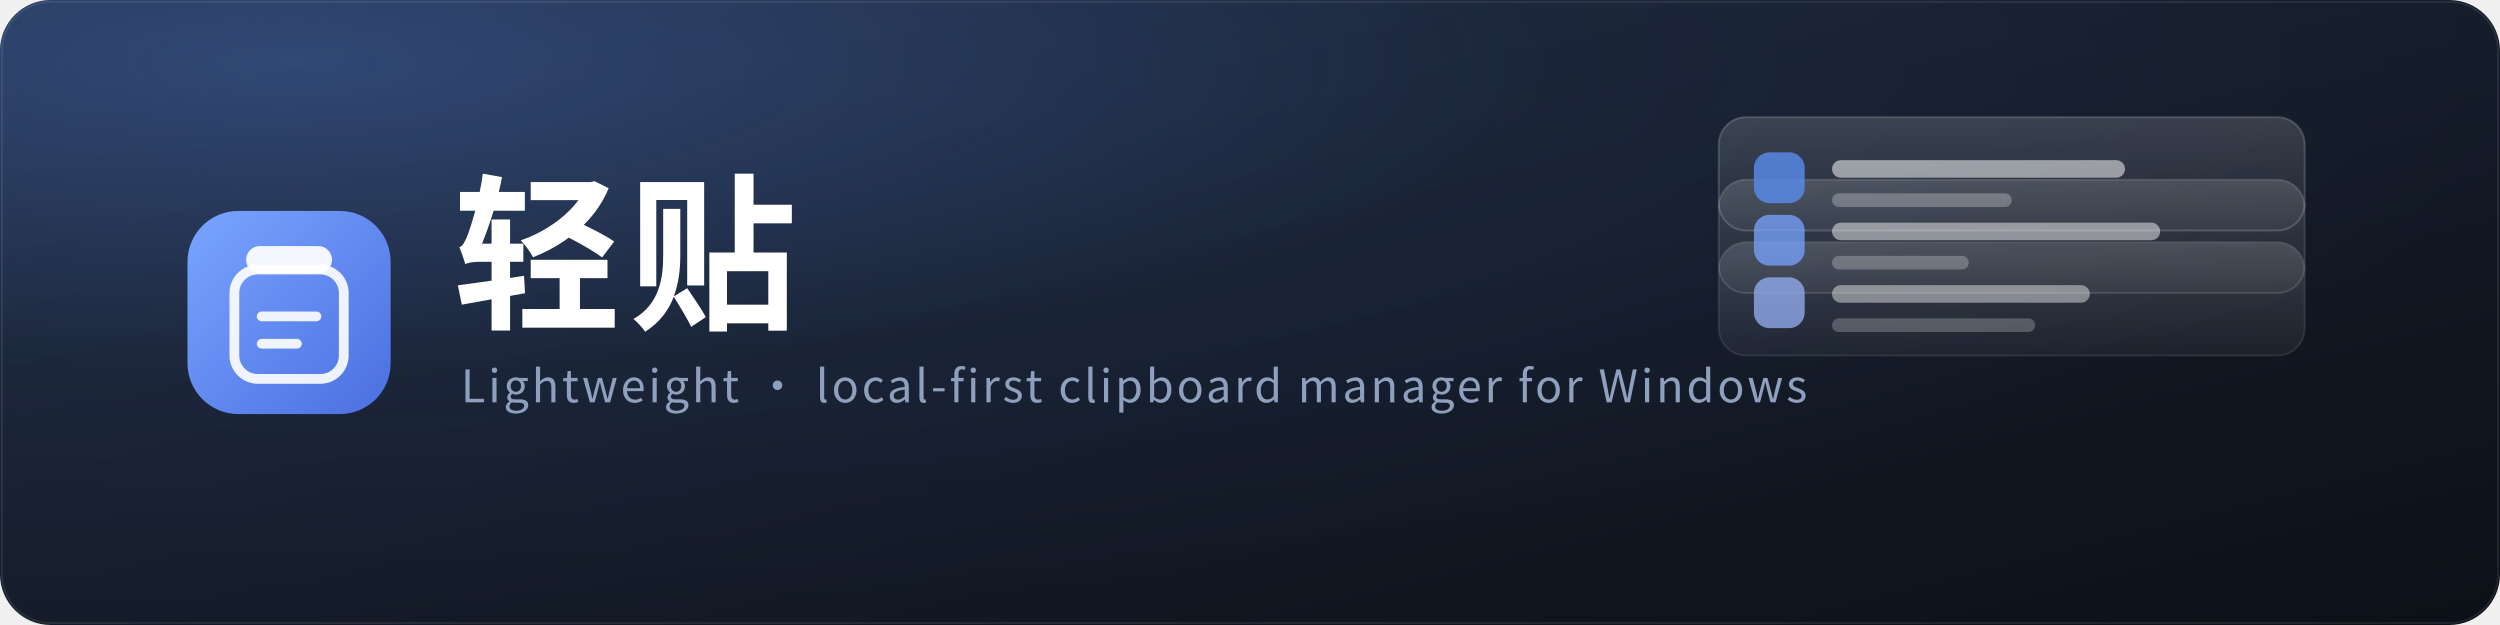
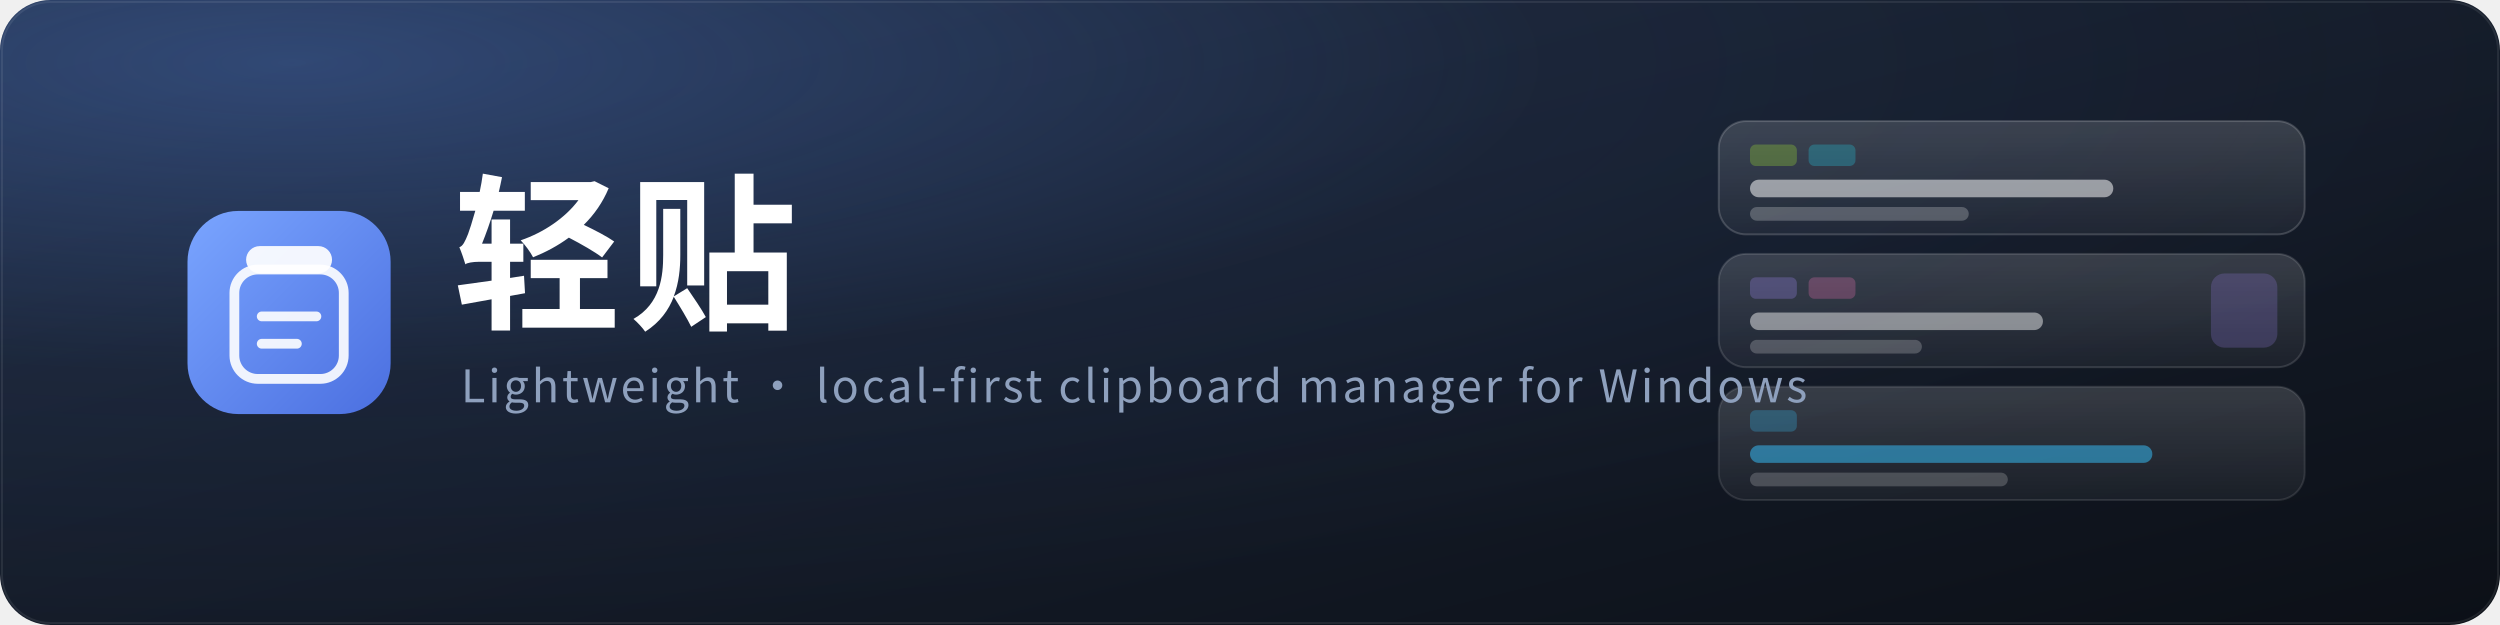
<svg xmlns="http://www.w3.org/2000/svg" width="1280" height="320" viewBox="0 0 1280 320" role="img" aria-label="轻贴 — 轻量、本地优先的 Windows 剪贴板管理器">
  <defs>
    <linearGradient id="bg" x1="0" y1="0" x2="1" y2="1">
      <stop offset="0" stop-color="#1d2739" />
      <stop offset="0.55" stop-color="#141b28" />
      <stop offset="1" stop-color="#0c1017" />
    </linearGradient>
    <radialGradient id="glow" cx="0.12" cy="0.1" r="0.9">
      <stop offset="0" stop-color="#5b8def" stop-opacity="0.34" />
      <stop offset="0.55" stop-color="#5b8def" stop-opacity="0.06" />
      <stop offset="1" stop-color="#5b8def" stop-opacity="0" />
    </radialGradient>
    <linearGradient id="mark" x1="0" y1="0" x2="1" y2="1">
      <stop offset="0" stop-color="#7aa5ff" />
      <stop offset="1" stop-color="#4b6fe0" />
    </linearGradient>
    <linearGradient id="card" x1="0" y1="0" x2="0" y2="1">
      <stop offset="0" stop-color="#ffffff" stop-opacity="0.16" />
      <stop offset="1" stop-color="#ffffff" stop-opacity="0.05" />
    </linearGradient>
    <filter id="soft" x="-30%" y="-30%" width="160%" height="160%">
      <feGaussianBlur stdDeviation="18" />
    </filter>
  </defs>
  <rect width="1280" height="320" rx="26" fill="url(#bg)" />
  <rect width="1280" height="320" rx="26" fill="url(#glow)" />
  <rect x="1" y="1" width="1278" height="318" rx="25" fill="none" stroke="#ffffff" stroke-opacity="0.08" />
  <g transform="translate(96,108)">
    <rect width="104" height="104" rx="26" fill="url(#mark)" />
    <rect x="30" y="18" width="44" height="14" rx="7" fill="#ffffff" fill-opacity="0.92" />
    <rect x="24" y="30" width="56" height="56" rx="12" fill="none" stroke="#ffffff" stroke-opacity="0.9" stroke-width="5" />
    <path d="M38 54h28M38 68h18" stroke="#ffffff" stroke-opacity="0.9" stroke-width="5" stroke-linecap="round" />
  </g>
-   <g transform="translate(880,58)" opacity="0.95">
-     <rect x="0" y="66" width="300" height="58" rx="14" fill="url(#card)" stroke="#ffffff" stroke-opacity="0.10" />
-     <rect x="0" y="34" width="300" height="58" rx="14" fill="url(#card)" stroke="#ffffff" stroke-opacity="0.13" />
+   <g transform="translate(880,60)" opacity="0.96">
    <rect x="0" y="2" width="300" height="58" rx="14" fill="url(#card)" stroke="#ffffff" stroke-opacity="0.18" />
-     <rect x="18" y="20" width="26" height="26" rx="8" fill="#5b8def" fill-opacity="0.85" />
-     <rect x="58" y="24" width="150" height="9" rx="4.5" fill="#ffffff" fill-opacity="0.55" />
-     <rect x="58" y="41" width="92" height="7" rx="3.5" fill="#ffffff" fill-opacity="0.28" />
-     <rect x="18" y="52" width="26" height="26" rx="8" fill="#7aa5ff" fill-opacity="0.8" />
-     <rect x="58" y="56" width="168" height="9" rx="4.5" fill="#ffffff" fill-opacity="0.5" />
-     <rect x="58" y="73" width="70" height="7" rx="3.5" fill="#ffffff" fill-opacity="0.26" />
-     <rect x="18" y="84" width="26" height="26" rx="8" fill="#9db8ff" fill-opacity="0.75" />
-     <rect x="58" y="88" width="132" height="9" rx="4.5" fill="#ffffff" fill-opacity="0.45" />
-     <rect x="58" y="105" width="104" height="7" rx="3.5" fill="#ffffff" fill-opacity="0.24" />
+     <rect x="16" y="14" width="24" height="11" rx="3" fill="#a3e635" fill-opacity="0.30" />
+     <rect x="46" y="14" width="24" height="11" rx="3" fill="#22d3ee" fill-opacity="0.28" />
+     <rect x="16" y="32" width="186" height="9" rx="4.5" fill="#ffffff" fill-opacity="0.55" />
+     <rect x="16" y="46" width="112" height="7" rx="3.5" fill="#ffffff" fill-opacity="0.24" />
+     <rect x="0" y="70" width="300" height="58" rx="14" fill="url(#card)" stroke="#ffffff" stroke-opacity="0.14" />
+     <rect x="16" y="82" width="24" height="11" rx="3" fill="#a78bfa" fill-opacity="0.28" />
+     <rect x="46" y="82" width="24" height="11" rx="3" fill="#f472b6" fill-opacity="0.28" />
+     <rect x="16" y="100" width="150" height="9" rx="4.5" fill="#ffffff" fill-opacity="0.48" />
+     <rect x="16" y="114" width="88" height="7" rx="3.5" fill="#ffffff" fill-opacity="0.22" />
+     <rect x="252" y="80" width="34" height="38" rx="7" fill="#a78bfa" fill-opacity="0.22" />
+     <rect x="0" y="138" width="300" height="58" rx="14" fill="url(#card)" stroke="#ffffff" stroke-opacity="0.11" />
+     <rect x="16" y="150" width="24" height="11" rx="3" fill="#38bdf8" fill-opacity="0.28" />
+     <rect x="16" y="168" width="206" height="9" rx="4.5" fill="#38bdf8" fill-opacity="0.55" />
+     <rect x="16" y="182" width="132" height="7" rx="3.5" fill="#ffffff" fill-opacity="0.2" />
  </g>
  <g font-family="'PingFang SC','Microsoft YaHei','Noto Sans CJK SC','Source Han Sans SC','Hiragino Sans GB',sans-serif" fill="#ffffff">
    <text x="232" y="162" font-size="86" font-weight="700" letter-spacing="4">轻贴</text>
    <text x="236" y="206" font-size="23" fill="#8ea0bd" letter-spacing="1.5">Lightweight · local-first clipboard manager for Windows</text>
  </g>
</svg>
